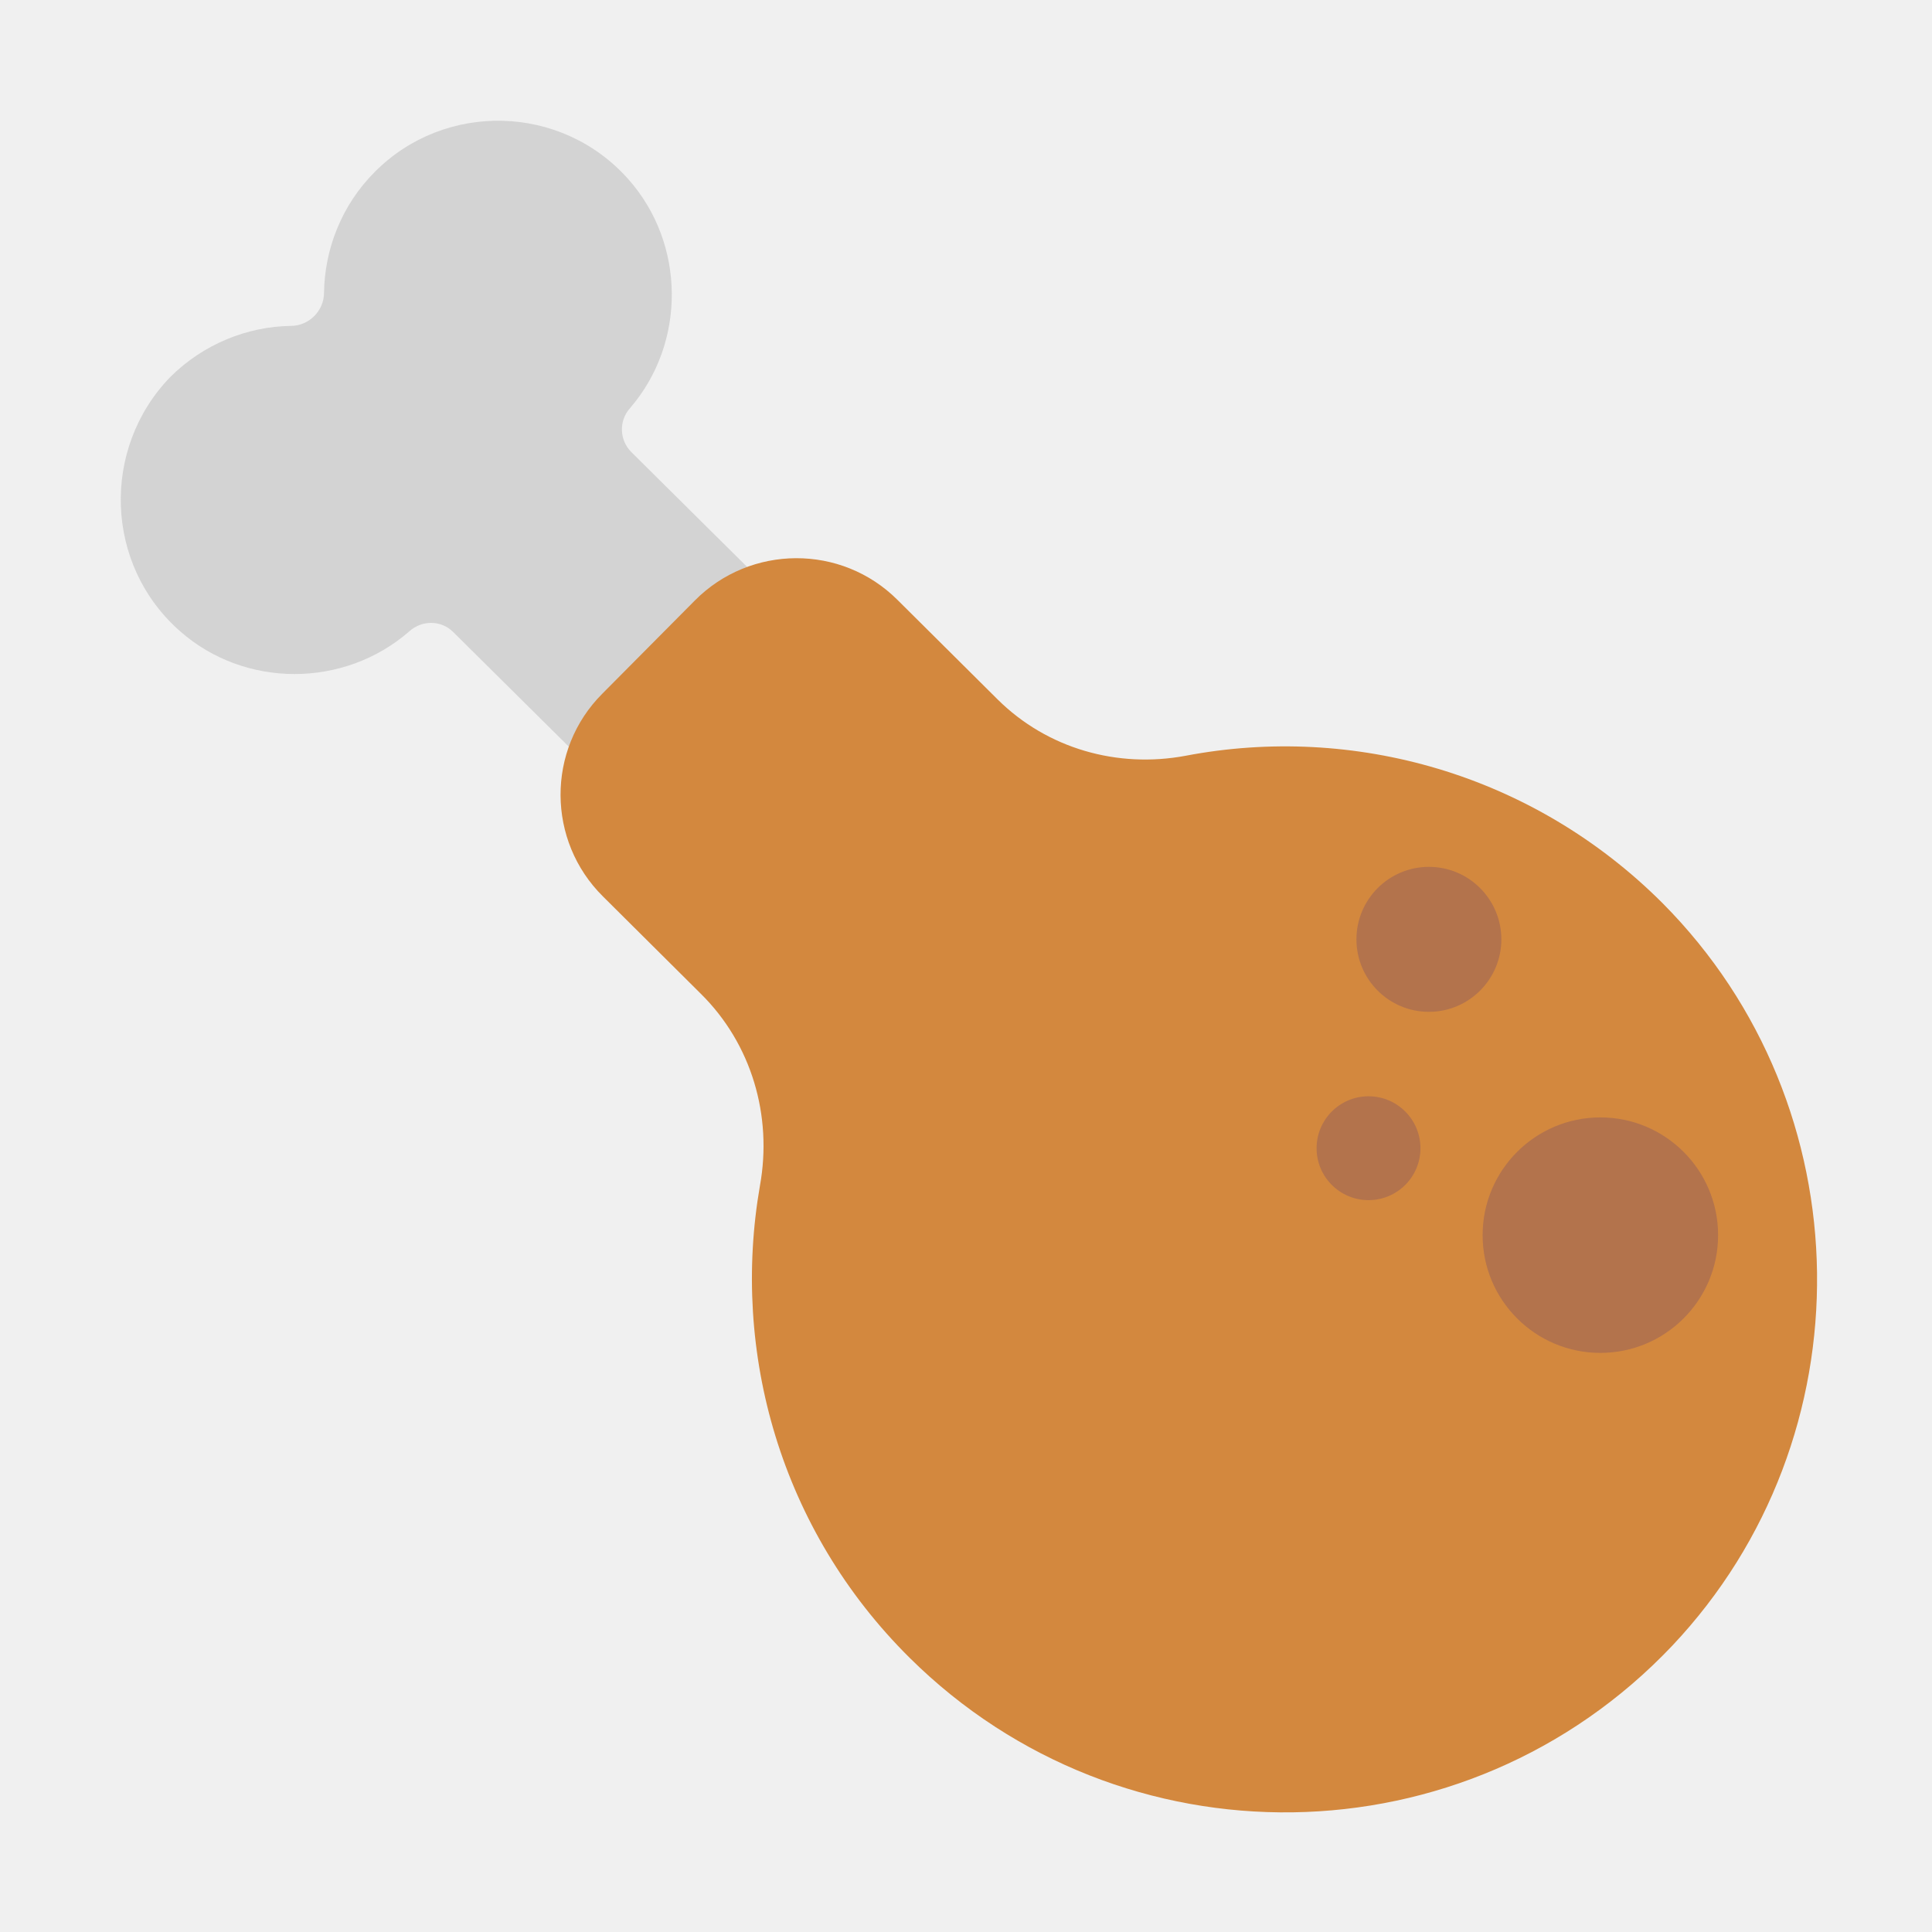
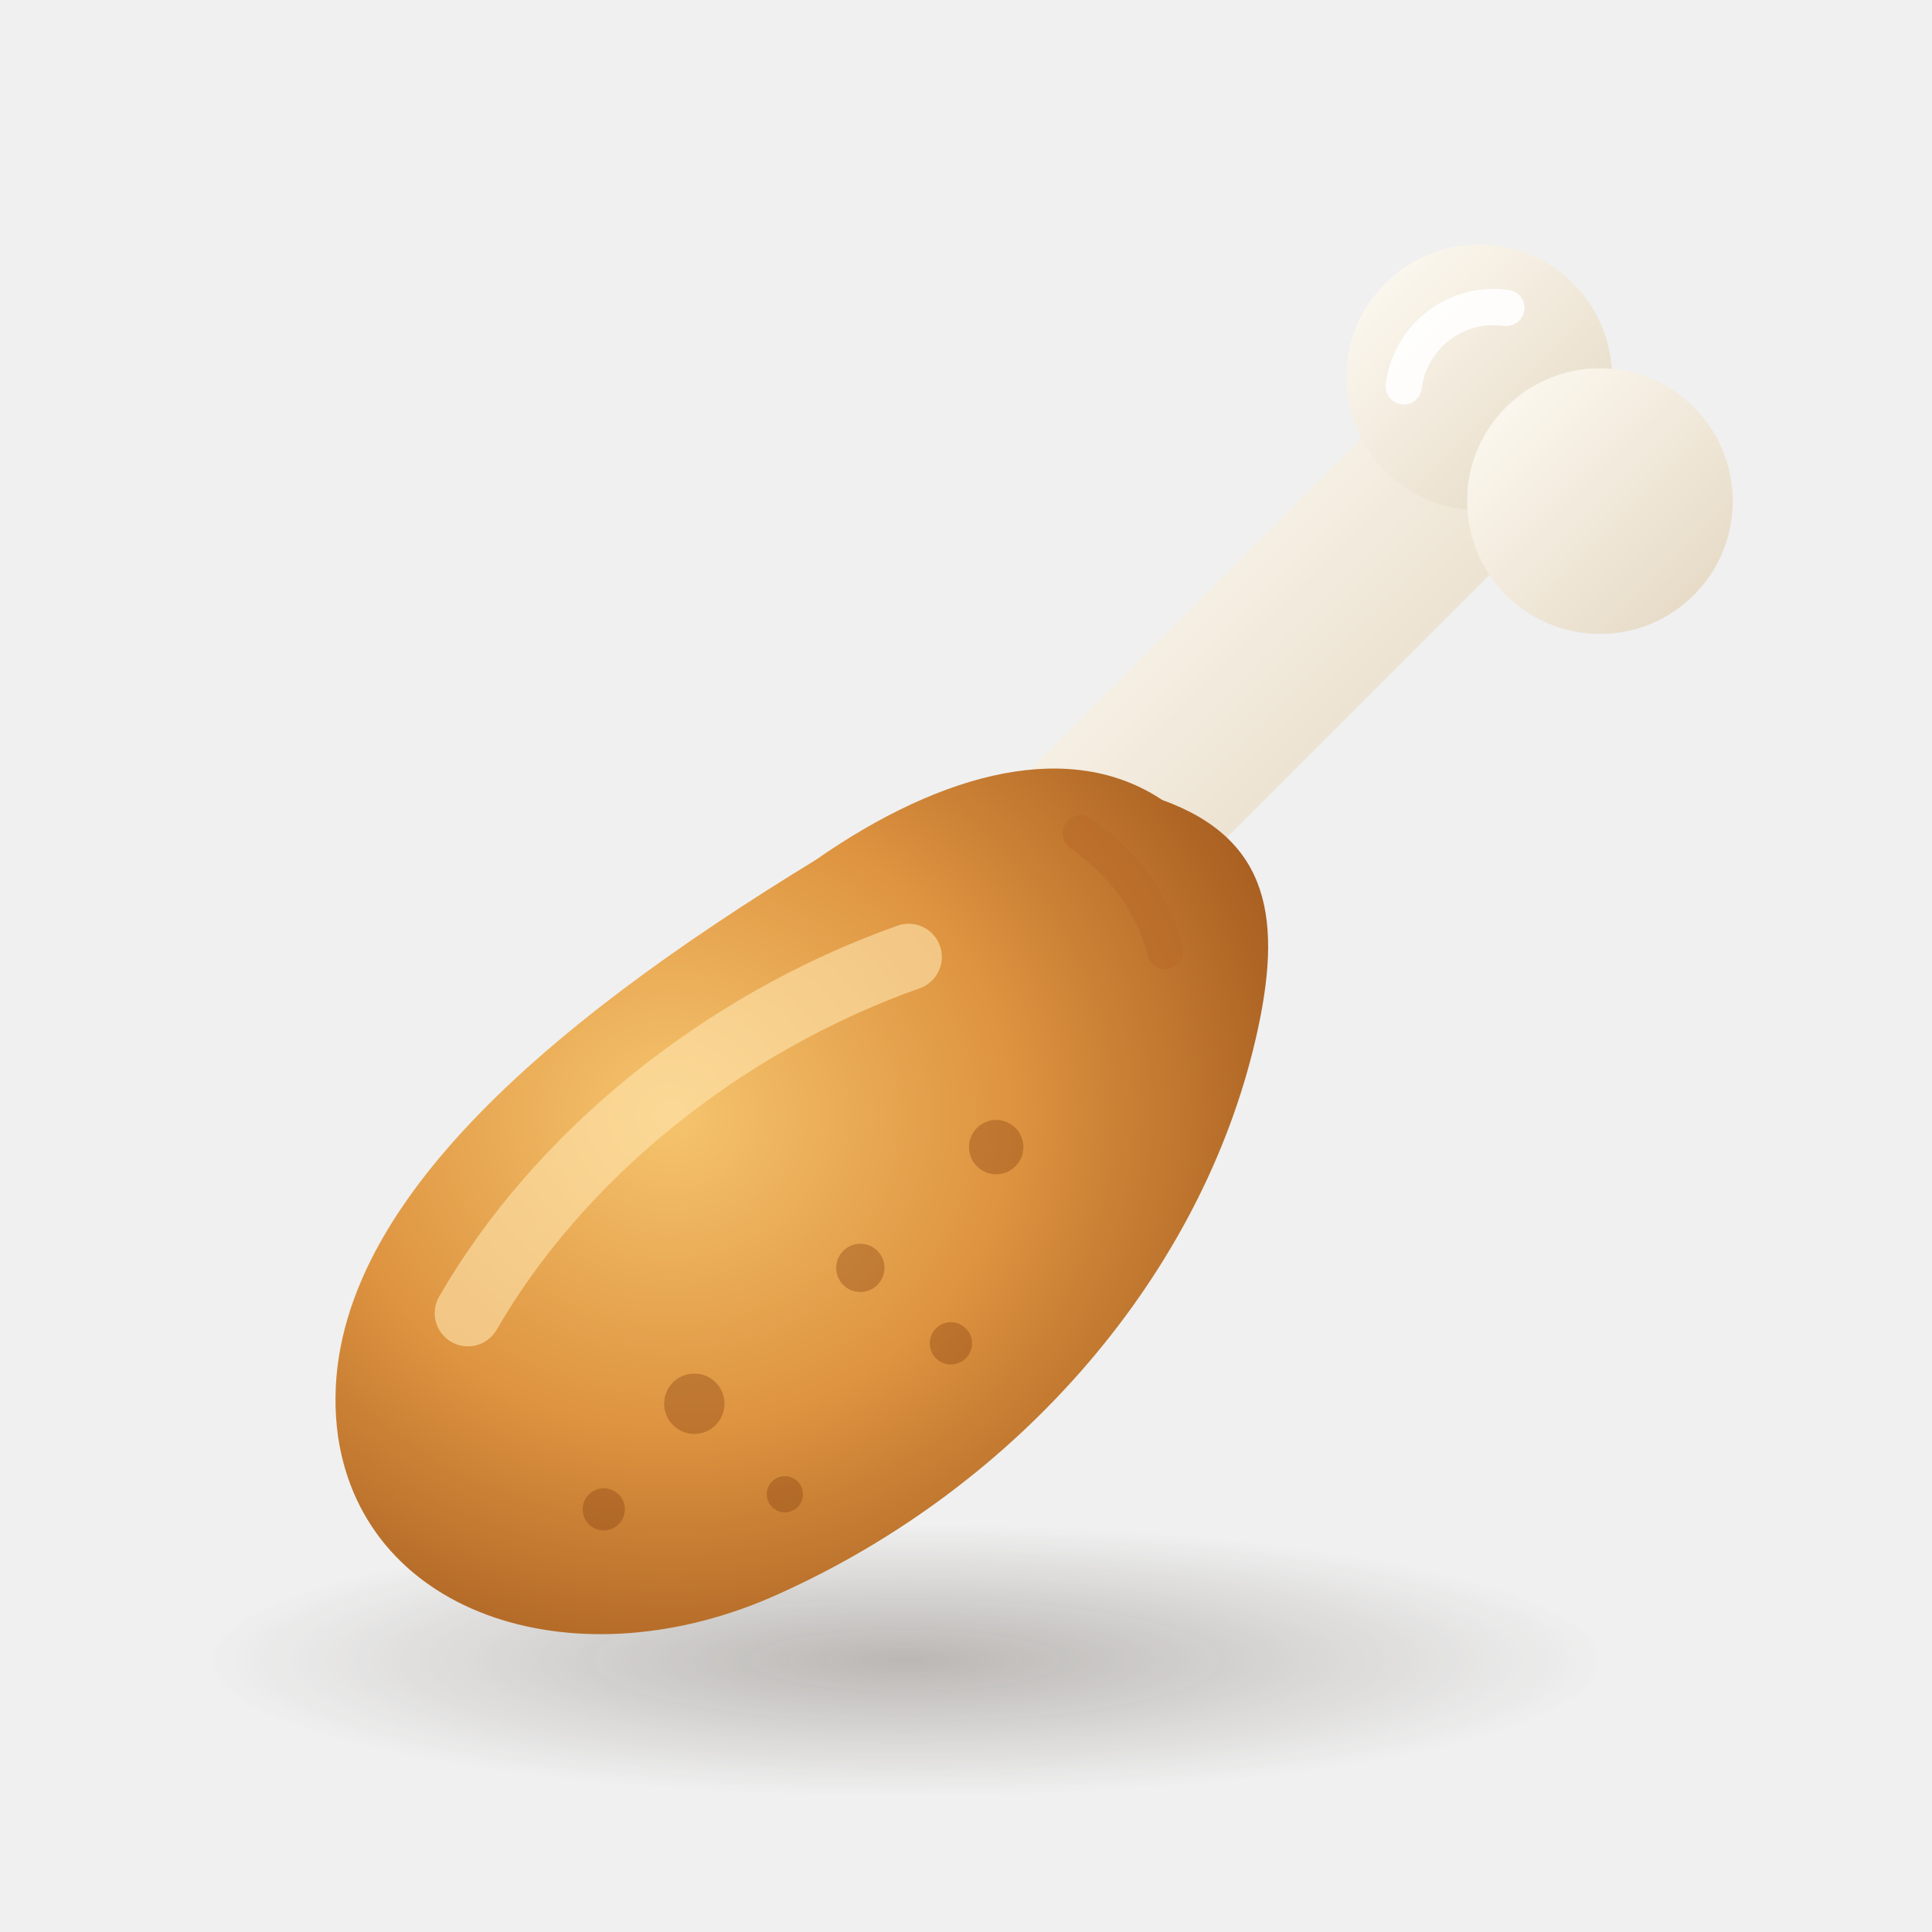
- <svg xmlns="http://www.w3.org/2000/svg" width="32" height="32" viewBox="0 0 32 32" fill="none">
-   <path d="M2.987 10.459C4.057 11.399 5.697 11.399 6.777 10.459C6.987 10.268 7.307 10.268 7.507 10.469L13.447 16.358L16.397 13.379L10.457 7.488C10.257 7.288 10.247 6.968 10.437 6.758C11.367 5.678 11.357 4.038 10.407 2.968C9.297 1.718 7.367 1.678 6.207 2.848C5.657 3.398 5.377 4.128 5.367 4.848C5.367 5.148 5.117 5.398 4.817 5.398C4.097 5.408 3.367 5.698 2.817 6.248C1.677 7.428 1.727 9.358 2.987 10.459Z" fill="#D3D3D3" />
-   <path d="M15.067 27.459C18.577 30.939 24.277 30.869 27.697 27.259C30.957 23.808 30.887 18.328 27.537 14.959C25.387 12.809 22.407 11.989 19.637 12.518C18.507 12.729 17.347 12.399 16.527 11.588L14.867 9.938C13.937 9.008 12.427 9.018 11.507 9.948L9.977 11.489C9.047 12.418 9.057 13.928 9.987 14.848L11.607 16.459C12.447 17.288 12.797 18.479 12.587 19.639C12.107 22.398 12.927 25.338 15.067 27.459Z" fill="#D3883E" />
-   <g opacity="0.7">
-     <path d="M23.667 16.759C24.329 16.759 24.867 16.221 24.867 15.559C24.867 14.896 24.329 14.358 23.667 14.358C23.004 14.358 22.467 14.896 22.467 15.559C22.467 16.221 23.004 16.759 23.667 16.759Z" fill="#A56953" />
-     <path d="M26.507 22.408C27.584 22.408 28.457 21.535 28.457 20.458C28.457 19.381 27.584 18.508 26.507 18.508C25.43 18.508 24.557 19.381 24.557 20.458C24.557 21.535 25.43 22.408 26.507 22.408Z" fill="#A56953" />
-     <path d="M23.527 19.018C23.527 19.493 23.142 19.878 22.667 19.878C22.192 19.878 21.807 19.493 21.807 19.018C21.807 18.544 22.192 18.158 22.667 18.158C23.142 18.158 23.527 18.544 23.527 19.018Z" fill="#A56953" />
+ <svg xmlns="http://www.w3.org/2000/svg" viewBox="0 0 64 64">
+   <defs>
+     <radialGradient id="skin" cx="36%" cy="40%" r="72%">
+       <stop offset="0" stop-color="#F6C46E" />
+       <stop offset=".5" stop-color="#DE9440" />
+       <stop offset="1" stop-color="#A35A1E" />
+     </radialGradient>
+     <linearGradient id="bone" x1="0" y1="0" x2="1" y2="1">
+       <stop offset="0" stop-color="#FFFCF5" />
+       <stop offset="1" stop-color="#E3D6C0" />
+     </linearGradient>
+     <radialGradient id="shadow" cx="50%" cy="50%" r="50%">
+       <stop offset="0" stop-color="#3E3329" stop-opacity=".3" />
+       <stop offset="1" stop-color="#3E3329" stop-opacity="0" />
+     </radialGradient>
+   </defs>
+   <ellipse cx="30" cy="55" rx="23" ry="4.5" fill="url(#shadow)" />
+   <path d="M34 30 47.5 16.5" stroke="url(#bone)" stroke-width="6.2" stroke-linecap="round" />
+   <circle cx="49" cy="12.5" r="4.4" fill="url(#bone)" />
+   <circle cx="53" cy="16.6" r="4.4" fill="url(#bone)" />
+   <path d="M46.5 12.8a3 3 0 0 1 3.4-2.6" stroke="#FFFFFF" stroke-width="1.2" stroke-linecap="round" fill="none" opacity=".9" />
+   <path d="M38.5 26.5c-3-2-7.2-1-11.5 2C18 34 10.2 40.5 11.2 47.6c.9 6 8 8.2 14.6 5.2 8-3.6 14-10.6 15.8-18.4.9-3.9.5-6.6-3.1-7.9Z" fill="url(#skin)" />
+   <path d="M15.5 43.5c3-5.2 8.4-9.6 14.6-11.8" stroke="#FFE6B0" stroke-opacity=".6" stroke-width="2.2" stroke-linecap="round" fill="none" />
+   <g fill="#8A4313" opacity=".38">
+     <circle cx="23" cy="46.5" r="1" />
+     <circle cx="28.5" cy="42" r=".8" />
+     <circle cx="20" cy="50" r=".7" />
+     <circle cx="33" cy="38" r=".9" />
+     <circle cx="26" cy="49.5" r=".6" />
+     <circle cx="31.5" cy="44.5" r=".7" />
  </g>
+   <path d="M35.8 27.6c1.4 1 2.4 2.3 2.8 3.9" stroke="#B86A28" stroke-width="1.2" stroke-linecap="round" fill="none" opacity=".6" />
</svg>
